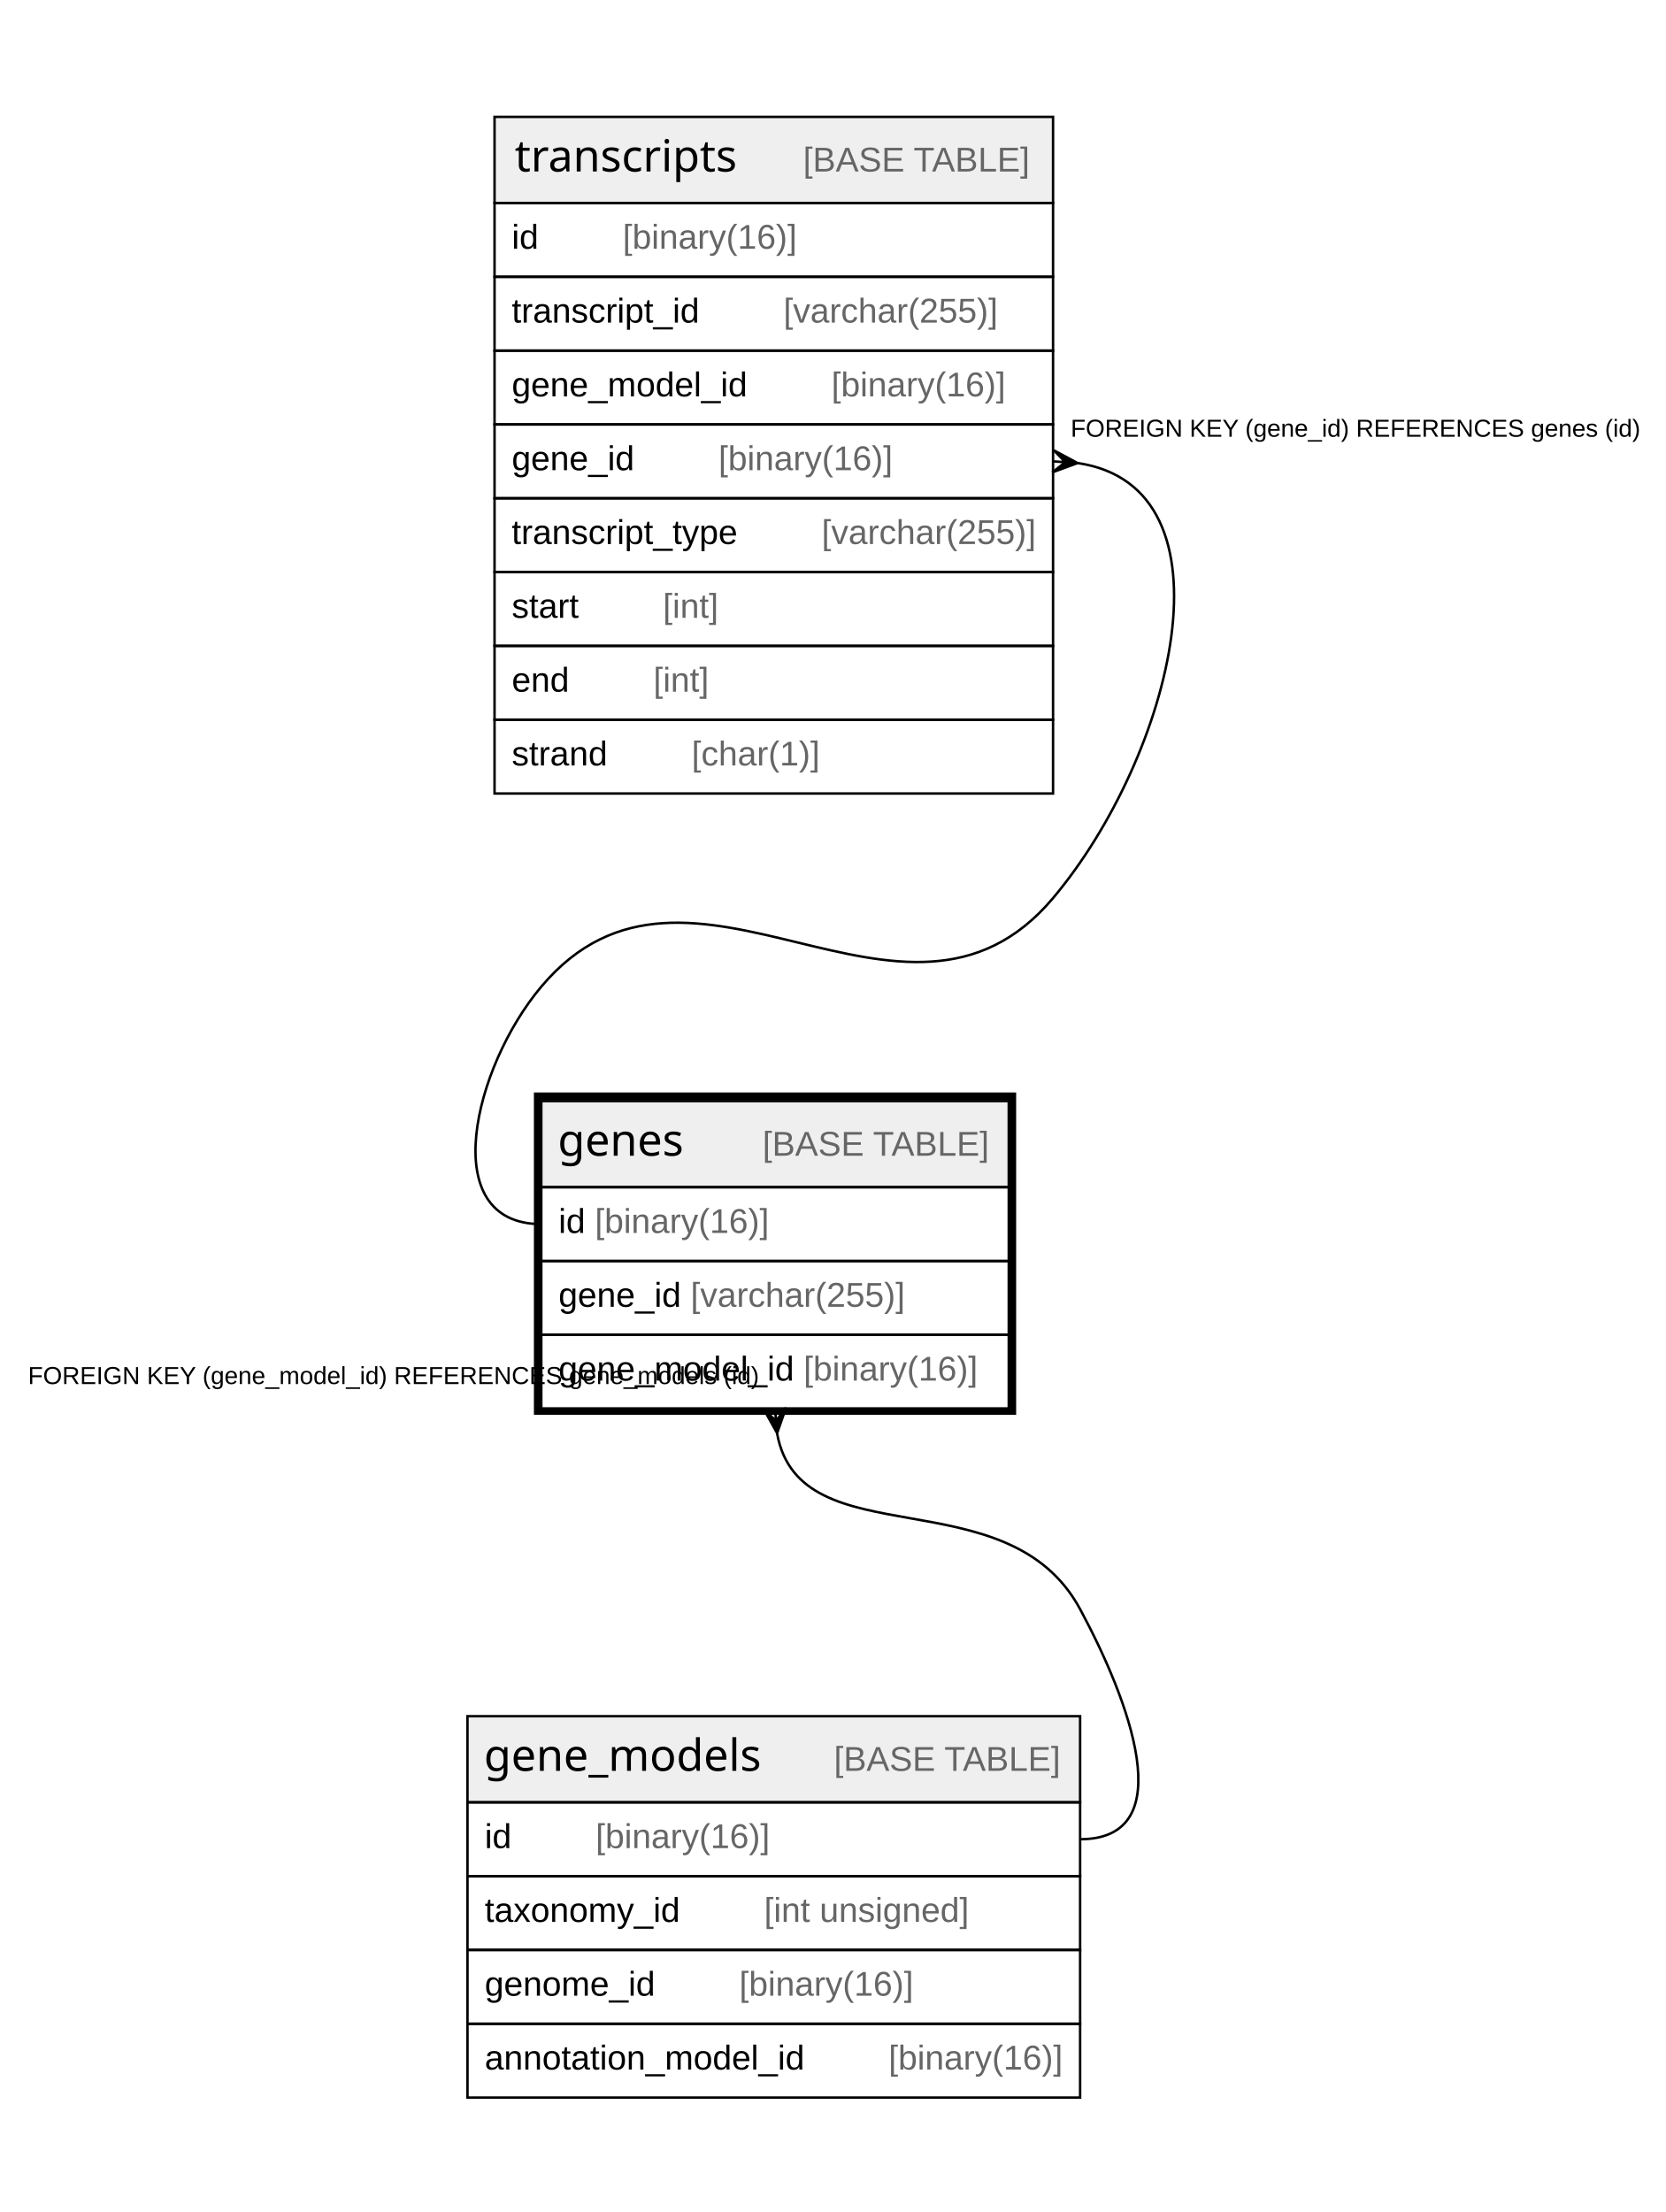
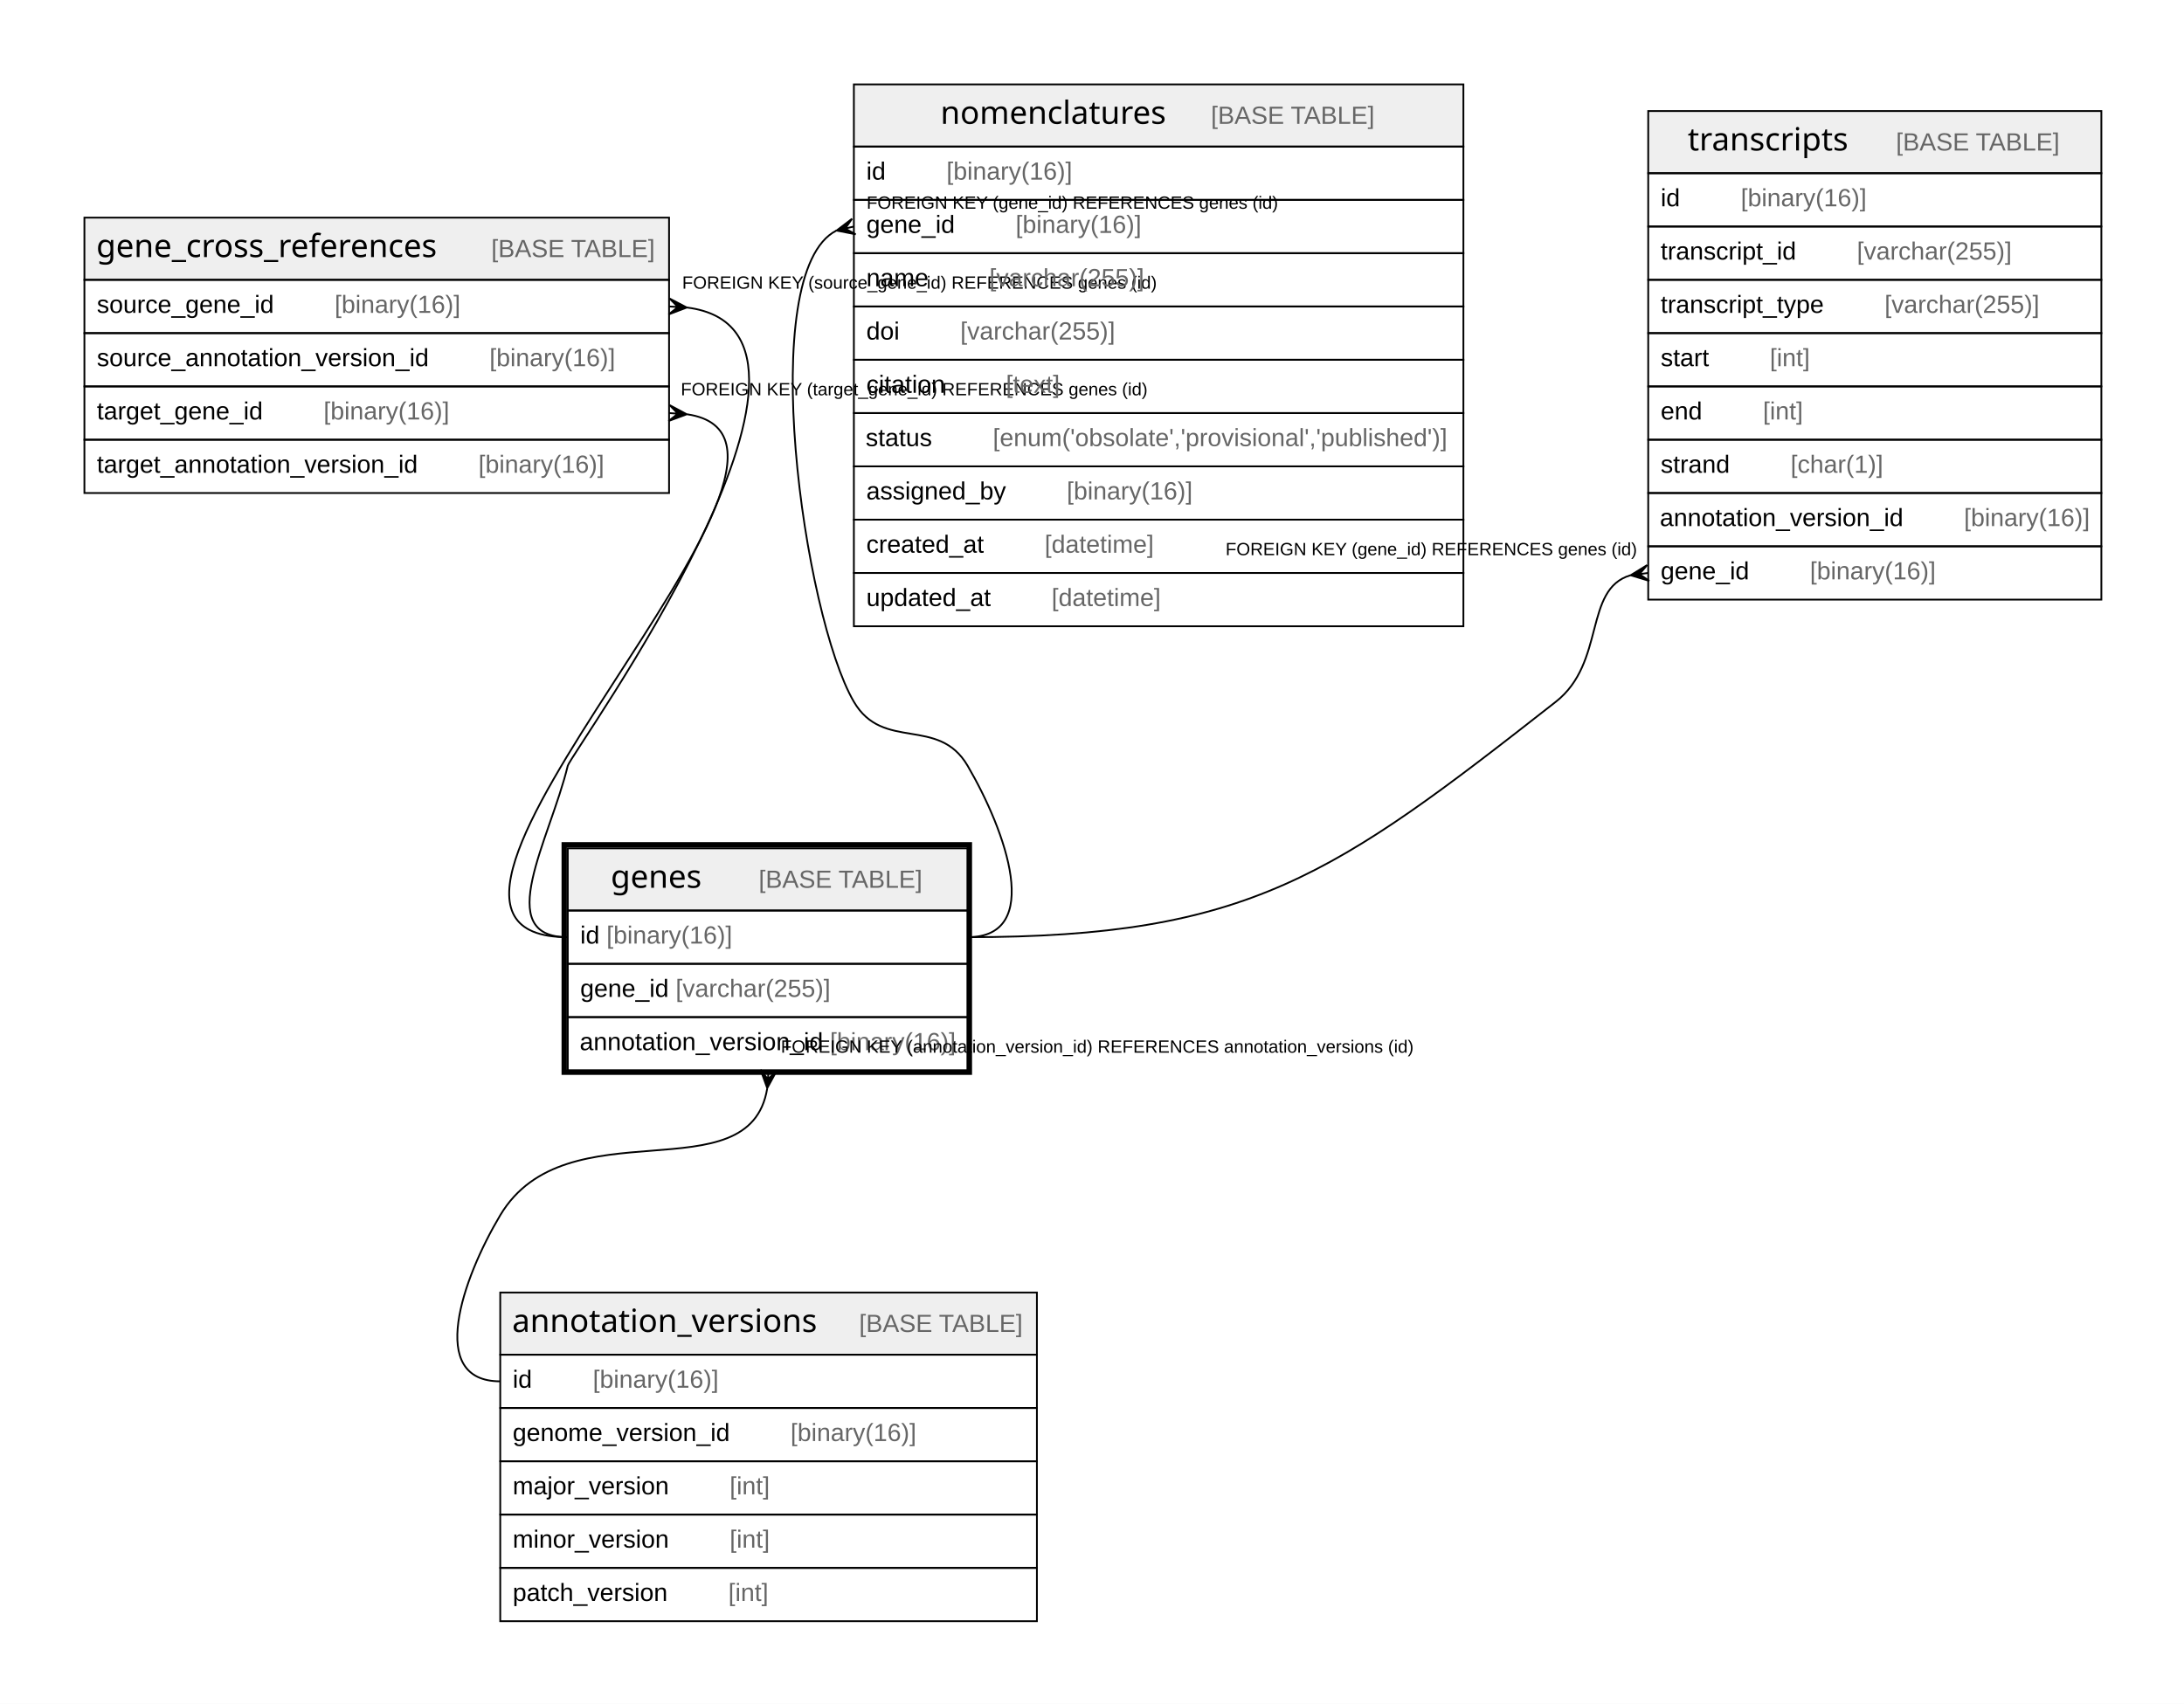
- <svg xmlns="http://www.w3.org/2000/svg" width="677pt" height="899pt" viewBox="0.00 0.00 677.00 899.00">
-   <g id="graph0" class="graph" transform="scale(1 1) rotate(0) translate(4 895)">
-     <polygon fill="#ffffff" stroke="transparent" points="-4,4 -4,-895 673,-895 673,4 -4,4" />
+ <svg xmlns="http://www.w3.org/2000/svg" width="1229pt" height="959pt" viewBox="0.00 0.00 1229.00 959.00">
+   <g id="graph0" class="graph" transform="scale(1 1) rotate(0) translate(4 955)">
+     <polygon fill="#ffffff" stroke="transparent" points="-4,4 -4,-955 1225,-955 1225,4 -4,4" />
    <g id="node1" class="node">
-       <polygon fill="#efefef" stroke="transparent" points="216,-412.5 216,-447.5 406,-447.5 406,-412.5 216,-412.5" />
-       <polygon fill="none" stroke="#000000" points="216,-412.5 216,-447.5 406,-447.5 406,-412.5 216,-412.5" />
-       <text text-anchor="start" x="222.704" y="-425.3" font-family="Arial Bold" font-size="18.00" fill="#000000">genes</text>
-       <text text-anchor="start" x="271.728" y="-425.3" font-family="Arial" font-size="14.00" fill="#000000">    </text>
-       <text text-anchor="start" x="305.933" y="-425.3" font-family="Arial" font-size="14.00" fill="#666666">[BASE TABLE]</text>
-       <polygon fill="none" stroke="#000000" points="216,-382.5 216,-412.5 406,-412.5 406,-382.5 216,-382.5" />
-       <text text-anchor="start" x="223" y="-393.9" font-family="Arial" font-size="14.00" fill="#000000">id </text>
-       <text text-anchor="start" x="237.78" y="-393.9" font-family="Arial" font-size="14.00" fill="#666666">[binary(16)]</text>
-       <polygon fill="none" stroke="#000000" points="216,-352.5 216,-382.5 406,-382.5 406,-352.5 216,-352.5" />
-       <text text-anchor="start" x="223" y="-363.9" font-family="Arial" font-size="14.00" fill="#000000">gene_id </text>
-       <text text-anchor="start" x="276.693" y="-363.9" font-family="Arial" font-size="14.00" fill="#666666">[varchar(255)]</text>
-       <polygon fill="none" stroke="#000000" points="216,-322.5 216,-352.5 406,-352.5 406,-322.5 216,-322.5" />
-       <text text-anchor="start" x="223" y="-333.9" font-family="Arial" font-size="14.00" fill="#000000">gene_model_id </text>
-       <text text-anchor="start" x="322.59" y="-333.9" font-family="Arial" font-size="14.00" fill="#666666">[binary(16)]</text>
-       <polygon fill="none" stroke="#000000" stroke-width="3" points="214.5,-321.5 214.5,-449.5 407.5,-449.5 407.5,-321.5 214.5,-321.5" />
+       <polygon fill="#efefef" stroke="transparent" points="315.5,-442.5 315.5,-477.5 540.5,-477.5 540.5,-442.5 315.5,-442.5" />
+       <polygon fill="none" stroke="#000000" points="315.5,-442.5 315.5,-477.5 540.5,-477.5 540.5,-442.5 315.5,-442.5" />
+       <text text-anchor="start" x="339.704" y="-455.3" font-family="Arial Bold" font-size="18.00" fill="#000000">genes</text>
+       <text text-anchor="start" x="388.728" y="-455.3" font-family="Arial" font-size="14.00" fill="#000000">    </text>
+       <text text-anchor="start" x="422.933" y="-455.3" font-family="Arial" font-size="14.00" fill="#666666">[BASE TABLE]</text>
+       <polygon fill="none" stroke="#000000" points="315.5,-412.5 315.5,-442.5 540.5,-442.5 540.5,-412.5 315.5,-412.5" />
+       <text text-anchor="start" x="322.5" y="-423.9" font-family="Arial" font-size="14.00" fill="#000000">id </text>
+       <text text-anchor="start" x="337.28" y="-423.9" font-family="Arial" font-size="14.00" fill="#666666">[binary(16)]</text>
+       <polygon fill="none" stroke="#000000" points="315.5,-382.5 315.5,-412.5 540.5,-412.5 540.5,-382.5 315.5,-382.5" />
+       <text text-anchor="start" x="322.5" y="-393.9" font-family="Arial" font-size="14.00" fill="#000000">gene_id </text>
+       <text text-anchor="start" x="376.193" y="-393.9" font-family="Arial" font-size="14.00" fill="#666666">[varchar(255)]</text>
+       <polygon fill="none" stroke="#000000" points="315.5,-352.5 315.5,-382.5 540.5,-382.5 540.5,-352.5 315.5,-352.5" />
+       <text text-anchor="start" x="322.196" y="-363.9" font-family="Arial" font-size="14.00" fill="#000000">annotation_version_id </text>
+       <text text-anchor="start" x="463.022" y="-363.9" font-family="Arial" font-size="14.00" fill="#666666">[binary(16)]</text>
+       <polygon fill="none" stroke="#000000" stroke-width="3" points="313.5,-351.5 313.5,-479.5 541.5,-479.5 541.5,-351.5 313.5,-351.5" />
+     </g>
+     <g id="node5" class="node">
+       <polygon fill="#efefef" stroke="transparent" points="277.5,-192.5 277.5,-227.5 579.5,-227.5 579.5,-192.5 277.5,-192.5" />
+       <polygon fill="none" stroke="#000000" points="277.5,-192.5 277.5,-227.5 579.5,-227.5 579.5,-192.5 277.5,-192.5" />
+       <text text-anchor="start" x="284.189" y="-205.3" font-family="Arial Bold" font-size="18.00" fill="#000000">annotation_versions</text>
+       <text text-anchor="start" x="445.243" y="-205.3" font-family="Arial" font-size="14.00" fill="#000000">    </text>
+       <text text-anchor="start" x="479.447" y="-205.3" font-family="Arial" font-size="14.00" fill="#666666">[BASE TABLE]</text>
+       <polygon fill="none" stroke="#000000" points="277.5,-162.5 277.5,-192.5 579.5,-192.5 579.5,-162.5 277.5,-162.5" />
+       <text text-anchor="start" x="284.5" y="-173.9" font-family="Arial" font-size="14.00" fill="#000000">id    </text>
+       <text text-anchor="start" x="329.594" y="-173.9" font-family="Arial" font-size="14.00" fill="#666666">[binary(16)]</text>
+       <polygon fill="none" stroke="#000000" points="277.5,-132.5 277.5,-162.5 579.5,-162.5 579.5,-132.5 277.5,-132.5" />
+       <text text-anchor="start" x="284.5" y="-143.9" font-family="Arial" font-size="14.00" fill="#000000">genome_version_id    </text>
+       <text text-anchor="start" x="440.848" y="-143.9" font-family="Arial" font-size="14.00" fill="#666666">[binary(16)]</text>
+       <polygon fill="none" stroke="#000000" points="277.5,-102.5 277.5,-132.5 579.5,-132.5 579.5,-102.5 277.5,-102.5" />
+       <text text-anchor="start" x="284.5" y="-113.9" font-family="Arial" font-size="14.00" fill="#000000">major_version    </text>
+       <text text-anchor="start" x="406.595" y="-113.9" font-family="Arial" font-size="14.00" fill="#666666">[int]</text>
+       <polygon fill="none" stroke="#000000" points="277.5,-72.5 277.5,-102.5 579.5,-102.5 579.5,-72.5 277.5,-72.5" />
+       <text text-anchor="start" x="284.5" y="-83.9" font-family="Arial" font-size="14.00" fill="#000000">minor_version    </text>
+       <text text-anchor="start" x="406.595" y="-83.9" font-family="Arial" font-size="14.00" fill="#666666">[int]</text>
+       <polygon fill="none" stroke="#000000" points="277.5,-42.5 277.5,-72.5 579.5,-72.5 579.5,-42.5 277.5,-42.5" />
+       <text text-anchor="start" x="284.5" y="-53.9" font-family="Arial" font-size="14.00" fill="#000000">patch_version    </text>
+       <text text-anchor="start" x="405.841" y="-53.9" font-family="Arial" font-size="14.00" fill="#666666">[int]</text>
+     </g>
+     <g id="edge5" class="edge">
+       <path fill="none" stroke="#000000" d="M427.721,-342.275C417.743,-281.822 314.666,-333.294 277.5,-271 256.209,-235.313 235.944,-177.5 277.5,-177.5" />
+       <polygon fill="#000000" stroke="#000000" points="427.74,-342.529 424.013,-352.842 428.12,-347.514 428.5,-352.5 428.5,-352.5 428.5,-352.5 428.12,-347.514 432.987,-352.158 427.74,-342.529 427.74,-342.529" />
+       <text text-anchor="start" x="435.418" y="-362.5" font-family="Arial" font-size="10.00" fill="#000000">FOREIGN KEY (annotation_version_id) REFERENCES annotation_versions (id)</text>
+     </g>
+     <g id="node2" class="node">
+       <polygon fill="#efefef" stroke="transparent" points="43.5,-797.5 43.5,-832.5 372.5,-832.5 372.5,-797.5 43.5,-797.5" />
+       <polygon fill="none" stroke="#000000" points="43.5,-797.5 43.5,-832.5 372.5,-832.5 372.5,-797.5 43.5,-797.5" />
+       <text text-anchor="start" x="50.189" y="-810.3" font-family="Arial Bold" font-size="18.00" fill="#000000">gene_cross_references</text>
+       <text text-anchor="start" x="238.243" y="-810.3" font-family="Arial" font-size="14.00" fill="#000000">    </text>
+       <text text-anchor="start" x="272.447" y="-810.3" font-family="Arial" font-size="14.00" fill="#666666">[BASE TABLE]</text>
+       <polygon fill="none" stroke="#000000" points="43.5,-767.5 43.5,-797.5 372.5,-797.5 372.5,-767.5 43.5,-767.5" />
+       <text text-anchor="start" x="50.5" y="-778.9" font-family="Arial" font-size="14.00" fill="#000000">source_gene_id    </text>
+       <text text-anchor="start" x="184.298" y="-778.9" font-family="Arial" font-size="14.00" fill="#666666">[binary(16)]</text>
+       <polygon fill="none" stroke="#000000" points="43.5,-737.5 43.5,-767.5 372.5,-767.5 372.5,-737.5 43.5,-737.5" />
+       <text text-anchor="start" x="50.5" y="-748.9" font-family="Arial" font-size="14.00" fill="#000000">source_annotation_version_id    </text>
+       <text text-anchor="start" x="271.431" y="-748.9" font-family="Arial" font-size="14.00" fill="#666666">[binary(16)]</text>
+       <polygon fill="none" stroke="#000000" points="43.5,-707.5 43.5,-737.5 372.5,-737.5 372.5,-707.5 43.5,-707.5" />
+       <text text-anchor="start" x="50.5" y="-718.9" font-family="Arial" font-size="14.00" fill="#000000">target_gene_id    </text>
+       <text text-anchor="start" x="178.079" y="-718.9" font-family="Arial" font-size="14.00" fill="#666666">[binary(16)]</text>
+       <polygon fill="none" stroke="#000000" points="43.5,-677.5 43.5,-707.5 372.5,-707.5 372.5,-677.5 43.5,-677.5" />
+       <text text-anchor="start" x="50.5" y="-688.9" font-family="Arial" font-size="14.00" fill="#000000">target_annotation_version_id    </text>
+       <text text-anchor="start" x="265.212" y="-688.9" font-family="Arial" font-size="14.00" fill="#666666">[binary(16)]</text>
+     </g>
+     <g id="edge1" class="edge">
+       <path fill="none" stroke="#000000" d="M382.575,-781.906C489.535,-768.449 317.138,-530.775 315.5,-524 305.422,-482.312 272.611,-427.5 315.5,-427.5" />
+       <polygon fill="#000000" stroke="#000000" points="382.483,-781.911 372.235,-778.008 377.491,-782.206 372.5,-782.5 372.5,-782.5 372.5,-782.5 377.491,-782.206 372.765,-786.992 382.483,-781.911 382.483,-781.911" />
+       <text text-anchor="start" x="379.873" y="-792.5" font-family="Arial" font-size="10.00" fill="#000000">FOREIGN KEY (source_gene_id) REFERENCES genes (id)</text>
+     </g>
+     <g id="edge2" class="edge">
+       <path fill="none" stroke="#000000" d="M382.765,-721.804C488.048,-706.028 185.746,-427.5 315.5,-427.5" />
+       <polygon fill="#000000" stroke="#000000" points="382.477,-721.823 372.195,-718.01 377.488,-722.162 372.5,-722.5 372.5,-722.5 372.5,-722.5 377.488,-722.162 372.805,-726.99 382.477,-721.823 382.477,-721.823" />
+       <text text-anchor="start" x="379.094" y="-732.5" font-family="Arial" font-size="10.00" fill="#000000">FOREIGN KEY (target_gene_id) REFERENCES genes (id)</text>
    </g>
    <g id="node3" class="node">
-       <polygon fill="#efefef" stroke="transparent" points="186,-162.5 186,-197.5 435,-197.5 435,-162.5 186,-162.5" />
-       <polygon fill="none" stroke="#000000" points="186,-162.5 186,-197.5 435,-197.5 435,-162.5 186,-162.5" />
-       <text text-anchor="start" x="192.698" y="-175.3" font-family="Arial Bold" font-size="18.00" fill="#000000">gene_models</text>
-       <text text-anchor="start" x="300.734" y="-175.3" font-family="Arial" font-size="14.00" fill="#000000">    </text>
-       <text text-anchor="start" x="334.939" y="-175.3" font-family="Arial" font-size="14.00" fill="#666666">[BASE TABLE]</text>
-       <polygon fill="none" stroke="#000000" points="186,-132.5 186,-162.5 435,-162.5 435,-132.5 186,-132.5" />
-       <text text-anchor="start" x="193" y="-143.9" font-family="Arial" font-size="14.00" fill="#000000">id    </text>
-       <text text-anchor="start" x="238.094" y="-143.9" font-family="Arial" font-size="14.00" fill="#666666">[binary(16)]</text>
-       <polygon fill="none" stroke="#000000" points="186,-102.5 186,-132.5 435,-132.5 435,-102.5 186,-102.5" />
-       <text text-anchor="start" x="193" y="-113.9" font-family="Arial" font-size="14.00" fill="#000000">taxonomy_id    </text>
-       <text text-anchor="start" x="306.558" y="-113.9" font-family="Arial" font-size="14.00" fill="#666666">[int unsigned]</text>
-       <polygon fill="none" stroke="#000000" points="186,-72.5 186,-102.5 435,-102.5 435,-72.5 186,-72.5" />
-       <text text-anchor="start" x="193" y="-83.9" font-family="Arial" font-size="14.00" fill="#000000">genome_id    </text>
-       <text text-anchor="start" x="296.45" y="-83.9" font-family="Arial" font-size="14.00" fill="#666666">[binary(16)]</text>
-       <polygon fill="none" stroke="#000000" points="186,-42.5 186,-72.5 435,-72.5 435,-42.5 186,-42.5" />
-       <text text-anchor="start" x="193" y="-53.9" font-family="Arial" font-size="14.00" fill="#000000">annotation_model_id    </text>
-       <text text-anchor="start" x="357.14" y="-53.9" font-family="Arial" font-size="14.00" fill="#666666">[binary(16)]</text>
+       <polygon fill="#efefef" stroke="transparent" points="476.5,-872.5 476.5,-907.5 819.5,-907.5 819.5,-872.5 476.5,-872.5" />
+       <polygon fill="none" stroke="#000000" points="476.5,-872.5 476.5,-907.5 819.5,-907.5 819.5,-872.5 476.5,-872.5" />
+       <text text-anchor="start" x="525.204" y="-885.3" font-family="Arial Bold" font-size="18.00" fill="#000000">nomenclatures</text>
+       <text text-anchor="start" x="643.228" y="-885.3" font-family="Arial" font-size="14.00" fill="#000000">    </text>
+       <text text-anchor="start" x="677.433" y="-885.3" font-family="Arial" font-size="14.00" fill="#666666">[BASE TABLE]</text>
+       <polygon fill="none" stroke="#000000" points="476.5,-842.5 476.5,-872.5 819.5,-872.5 819.5,-842.5 476.5,-842.5" />
+       <text text-anchor="start" x="483.5" y="-853.9" font-family="Arial" font-size="14.00" fill="#000000">id    </text>
+       <text text-anchor="start" x="528.594" y="-853.9" font-family="Arial" font-size="14.00" fill="#666666">[binary(16)]</text>
+       <polygon fill="none" stroke="#000000" points="476.5,-812.5 476.5,-842.5 819.5,-842.5 819.5,-812.5 476.5,-812.5" />
+       <text text-anchor="start" x="483.5" y="-823.9" font-family="Arial" font-size="14.00" fill="#000000">gene_id    </text>
+       <text text-anchor="start" x="567.507" y="-823.9" font-family="Arial" font-size="14.00" fill="#666666">[binary(16)]</text>
+       <polygon fill="none" stroke="#000000" points="476.5,-782.5 476.5,-812.5 819.5,-812.5 819.5,-782.5 476.5,-782.5" />
+       <text text-anchor="start" x="483.5" y="-793.9" font-family="Arial" font-size="14.00" fill="#000000">name    </text>
+       <text text-anchor="start" x="552.713" y="-793.9" font-family="Arial" font-size="14.00" fill="#666666">[varchar(255)]</text>
+       <polygon fill="none" stroke="#000000" points="476.5,-752.5 476.5,-782.5 819.5,-782.5 819.5,-752.5 476.5,-752.5" />
+       <text text-anchor="start" x="483.5" y="-763.9" font-family="Arial" font-size="14.00" fill="#000000">doi    </text>
+       <text text-anchor="start" x="536.377" y="-763.9" font-family="Arial" font-size="14.00" fill="#666666">[varchar(255)]</text>
+       <polygon fill="none" stroke="#000000" points="476.5,-722.5 476.5,-752.5 819.5,-752.5 819.5,-722.5 476.5,-722.5" />
+       <text text-anchor="start" x="483.5" y="-733.9" font-family="Arial" font-size="14.00" fill="#000000">citation    </text>
+       <text text-anchor="start" x="562.047" y="-733.9" font-family="Arial" font-size="14.00" fill="#666666">[text]</text>
+       <polygon fill="none" stroke="#000000" points="476.5,-692.5 476.5,-722.5 819.5,-722.5 819.5,-692.5 476.5,-692.5" />
+       <text text-anchor="start" x="483.144" y="-703.9" font-family="Arial" font-size="14.00" fill="#000000">status    </text>
+       <text text-anchor="start" x="554.696" y="-703.9" font-family="Arial" font-size="14.00" fill="#666666">[enum('obsolate','provisional','published')]</text>
+       <polygon fill="none" stroke="#000000" points="476.5,-662.5 476.5,-692.5 819.5,-692.5 819.5,-662.5 476.5,-662.5" />
+       <text text-anchor="start" x="483.5" y="-673.9" font-family="Arial" font-size="14.00" fill="#000000">assigned_by    </text>
+       <text text-anchor="start" x="596.29" y="-673.9" font-family="Arial" font-size="14.00" fill="#666666">[binary(16)]</text>
+       <polygon fill="none" stroke="#000000" points="476.5,-632.5 476.5,-662.5 819.5,-662.5 819.5,-632.5 476.5,-632.5" />
+       <text text-anchor="start" x="483.5" y="-643.9" font-family="Arial" font-size="14.00" fill="#000000">created_at    </text>
+       <text text-anchor="start" x="583.842" y="-643.9" font-family="Arial" font-size="14.00" fill="#666666">[datetime]</text>
+       <polygon fill="none" stroke="#000000" points="476.5,-602.5 476.5,-632.5 819.5,-632.5 819.5,-602.5 476.5,-602.5" />
+       <text text-anchor="start" x="483.5" y="-613.9" font-family="Arial" font-size="14.00" fill="#000000">updated_at    </text>
+       <text text-anchor="start" x="587.747" y="-613.9" font-family="Arial" font-size="14.00" fill="#666666">[datetime]</text>
    </g>
-     <g id="edge2" class="edge">
-       <path fill="none" stroke="#000000" d="M311.864,-312.3C321.303,-261.042 405.465,-295.756 435,-241 454.728,-204.426 476.556,-147.5 435,-147.5" />
-       <polygon fill="#000000" stroke="#000000" points="311.844,-312.536 306.516,-322.12 311.422,-317.518 311,-322.5 311,-322.5 311,-322.5 311.422,-317.518 315.484,-322.88 311.844,-312.536 311.844,-312.536" />
-       <text text-anchor="start" x="7.372" y="-332.5" font-family="Arial" font-size="10.00" fill="#000000">FOREIGN KEY (gene_model_id) REFERENCES gene_models (id)</text>
+     <g id="edge3" class="edge">
+       <path fill="none" stroke="#000000" d="M466.66,-825.207C420.622,-801.926 448.307,-608.206 476.5,-560 492.976,-531.829 524.024,-552.171 540.5,-524 562.152,-486.978 583.389,-427.5 540.5,-427.5" />
+       <polygon fill="#000000" stroke="#000000" points="466.761,-825.23 475.479,-831.883 471.63,-826.365 476.5,-827.5 476.5,-827.5 476.5,-827.5 471.63,-826.365 477.521,-823.117 466.761,-825.23 466.761,-825.23" />
+       <text text-anchor="start" x="483.656" y="-837.5" font-family="Arial" font-size="10.00" fill="#000000">FOREIGN KEY (gene_id) REFERENCES genes (id)</text>
    </g>
-     <g id="node2" class="node">
-       <polygon fill="#efefef" stroke="transparent" points="197,-812.5 197,-847.5 424,-847.5 424,-812.5 197,-812.5" />
-       <polygon fill="none" stroke="#000000" points="197,-812.5 197,-847.5 424,-847.5 424,-812.5 197,-812.5" />
-       <text text-anchor="start" x="205.215" y="-825.3" font-family="Arial Bold" font-size="18.00" fill="#000000">transcripts</text>
-       <text text-anchor="start" x="288.217" y="-825.3" font-family="Arial" font-size="14.00" fill="#000000">    </text>
-       <text text-anchor="start" x="322.422" y="-825.3" font-family="Arial" font-size="14.00" fill="#666666">[BASE TABLE]</text>
-       <polygon fill="none" stroke="#000000" points="197,-782.5 197,-812.5 424,-812.5 424,-782.5 197,-782.5" />
-       <text text-anchor="start" x="204" y="-793.9" font-family="Arial" font-size="14.00" fill="#000000">id    </text>
-       <text text-anchor="start" x="249.094" y="-793.9" font-family="Arial" font-size="14.00" fill="#666666">[binary(16)]</text>
-       <polygon fill="none" stroke="#000000" points="197,-752.5 197,-782.5 424,-782.5 424,-752.5 197,-752.5" />
-       <text text-anchor="start" x="204" y="-763.9" font-family="Arial" font-size="14.00" fill="#000000">transcript_id    </text>
-       <text text-anchor="start" x="314.433" y="-763.9" font-family="Arial" font-size="14.00" fill="#666666">[varchar(255)]</text>
-       <polygon fill="none" stroke="#000000" points="197,-722.5 197,-752.5 424,-752.5 424,-722.5 197,-722.5" />
-       <text text-anchor="start" x="204" y="-733.9" font-family="Arial" font-size="14.00" fill="#000000">gene_model_id    </text>
-       <text text-anchor="start" x="333.905" y="-733.9" font-family="Arial" font-size="14.00" fill="#666666">[binary(16)]</text>
-       <polygon fill="none" stroke="#000000" points="197,-692.5 197,-722.5 424,-722.5 424,-692.5 197,-692.5" />
-       <text text-anchor="start" x="204" y="-703.9" font-family="Arial" font-size="14.00" fill="#000000">gene_id    </text>
-       <text text-anchor="start" x="288.007" y="-703.9" font-family="Arial" font-size="14.00" fill="#666666">[binary(16)]</text>
-       <polygon fill="none" stroke="#000000" points="197,-662.5 197,-692.5 424,-692.5 424,-662.5 197,-662.5" />
-       <text text-anchor="start" x="203.94" y="-673.9" font-family="Arial" font-size="14.00" fill="#000000">transcript_type    </text>
-       <text text-anchor="start" x="329.94" y="-673.9" font-family="Arial" font-size="14.00" fill="#666666">[varchar(255)]</text>
-       <polygon fill="none" stroke="#000000" points="197,-632.5 197,-662.5 424,-662.5 424,-632.5 197,-632.5" />
-       <text text-anchor="start" x="204" y="-643.9" font-family="Arial" font-size="14.00" fill="#000000">start    </text>
-       <text text-anchor="start" x="265.429" y="-643.9" font-family="Arial" font-size="14.00" fill="#666666">[int]</text>
-       <polygon fill="none" stroke="#000000" points="197,-602.5 197,-632.5 424,-632.5 424,-602.5 197,-602.5" />
-       <text text-anchor="start" x="204" y="-613.9" font-family="Arial" font-size="14.00" fill="#000000">end    </text>
-       <text text-anchor="start" x="261.553" y="-613.9" font-family="Arial" font-size="14.00" fill="#666666">[int]</text>
-       <polygon fill="none" stroke="#000000" points="197,-572.5 197,-602.5 424,-602.5 424,-572.5 197,-572.5" />
-       <text text-anchor="start" x="204" y="-583.9" font-family="Arial" font-size="14.00" fill="#000000">strand    </text>
-       <text text-anchor="start" x="277.104" y="-583.9" font-family="Arial" font-size="14.00" fill="#666666">[char(1)]</text>
+     <g id="node4" class="node">
+       <polygon fill="#efefef" stroke="transparent" points="923.5,-857.5 923.5,-892.5 1178.5,-892.5 1178.5,-857.5 923.5,-857.5" />
+       <polygon fill="none" stroke="#000000" points="923.5,-857.5 923.5,-892.5 1178.5,-892.5 1178.5,-857.5 923.5,-857.5" />
+       <text text-anchor="start" x="945.715" y="-870.3" font-family="Arial Bold" font-size="18.00" fill="#000000">transcripts</text>
+       <text text-anchor="start" x="1028.717" y="-870.3" font-family="Arial" font-size="14.00" fill="#000000">    </text>
+       <text text-anchor="start" x="1062.922" y="-870.3" font-family="Arial" font-size="14.00" fill="#666666">[BASE TABLE]</text>
+       <polygon fill="none" stroke="#000000" points="923.5,-827.5 923.5,-857.5 1178.5,-857.5 1178.5,-827.5 923.5,-827.5" />
+       <text text-anchor="start" x="930.5" y="-838.9" font-family="Arial" font-size="14.00" fill="#000000">id    </text>
+       <text text-anchor="start" x="975.594" y="-838.9" font-family="Arial" font-size="14.00" fill="#666666">[binary(16)]</text>
+       <polygon fill="none" stroke="#000000" points="923.5,-797.5 923.5,-827.5 1178.5,-827.5 1178.5,-797.5 923.5,-797.5" />
+       <text text-anchor="start" x="930.5" y="-808.9" font-family="Arial" font-size="14.00" fill="#000000">transcript_id    </text>
+       <text text-anchor="start" x="1040.933" y="-808.9" font-family="Arial" font-size="14.00" fill="#666666">[varchar(255)]</text>
+       <polygon fill="none" stroke="#000000" points="923.5,-767.5 923.5,-797.5 1178.5,-797.5 1178.5,-767.5 923.5,-767.5" />
+       <text text-anchor="start" x="930.5" y="-778.9" font-family="Arial" font-size="14.00" fill="#000000">transcript_type    </text>
+       <text text-anchor="start" x="1056.5" y="-778.9" font-family="Arial" font-size="14.00" fill="#666666">[varchar(255)]</text>
+       <polygon fill="none" stroke="#000000" points="923.5,-737.5 923.5,-767.5 1178.5,-767.5 1178.5,-737.5 923.5,-737.5" />
+       <text text-anchor="start" x="930.5" y="-748.9" font-family="Arial" font-size="14.00" fill="#000000">start    </text>
+       <text text-anchor="start" x="991.929" y="-748.9" font-family="Arial" font-size="14.00" fill="#666666">[int]</text>
+       <polygon fill="none" stroke="#000000" points="923.5,-707.5 923.5,-737.5 1178.5,-737.5 1178.5,-707.5 923.5,-707.5" />
+       <text text-anchor="start" x="930.5" y="-718.9" font-family="Arial" font-size="14.00" fill="#000000">end    </text>
+       <text text-anchor="start" x="988.053" y="-718.9" font-family="Arial" font-size="14.00" fill="#666666">[int]</text>
+       <polygon fill="none" stroke="#000000" points="923.5,-677.5 923.5,-707.5 1178.5,-707.5 1178.5,-677.5 923.5,-677.5" />
+       <text text-anchor="start" x="930.5" y="-688.9" font-family="Arial" font-size="14.00" fill="#000000">strand    </text>
+       <text text-anchor="start" x="1003.604" y="-688.9" font-family="Arial" font-size="14.00" fill="#666666">[char(1)]</text>
+       <polygon fill="none" stroke="#000000" points="923.5,-647.5 923.5,-677.5 1178.5,-677.5 1178.5,-647.5 923.5,-647.5" />
+       <text text-anchor="start" x="930.039" y="-658.9" font-family="Arial" font-size="14.00" fill="#000000">annotation_version_id    </text>
+       <text text-anchor="start" x="1101.179" y="-658.9" font-family="Arial" font-size="14.00" fill="#666666">[binary(16)]</text>
+       <polygon fill="none" stroke="#000000" points="923.5,-617.5 923.5,-647.5 1178.5,-647.5 1178.5,-617.5 923.5,-617.5" />
+       <text text-anchor="start" x="930.5" y="-628.9" font-family="Arial" font-size="14.00" fill="#000000">gene_id    </text>
+       <text text-anchor="start" x="1014.507" y="-628.9" font-family="Arial" font-size="14.00" fill="#666666">[binary(16)]</text>
    </g>
-     <g id="edge1" class="edge">
-       <path fill="none" stroke="#000000" d="M433.991,-706.807C500.32,-697.09 472.522,-587.641 424,-530 363.581,-458.226 276.419,-565.774 216,-494 188.38,-461.189 173.111,-397.5 216,-397.5" />
-       <polygon fill="#000000" stroke="#000000" points="433.976,-706.808 423.688,-703.011 428.988,-707.154 424,-707.5 424,-707.5 424,-707.5 428.988,-707.154 424.312,-711.989 433.976,-706.808 433.976,-706.808" />
-       <text text-anchor="start" x="431.156" y="-717.5" font-family="Arial" font-size="10.00" fill="#000000">FOREIGN KEY (gene_id) REFERENCES genes (id)</text>
+     <g id="edge4" class="edge">
+       <path fill="none" stroke="#000000" d="M913.456,-631.192C887.054,-623.342 899.664,-582.07 871.5,-560 746.774,-462.261 698.96,-427.5 540.5,-427.5" />
+       <polygon fill="#000000" stroke="#000000" points="913.584,-631.209 922.919,-636.962 918.542,-631.854 923.5,-632.5 923.5,-632.5 923.5,-632.5 918.542,-631.854 924.081,-628.038 913.584,-631.209 913.584,-631.209" />
+       <text text-anchor="start" x="685.656" y="-642.5" font-family="Arial" font-size="10.00" fill="#000000">FOREIGN KEY (gene_id) REFERENCES genes (id)</text>
    </g>
  </g>
</svg>
